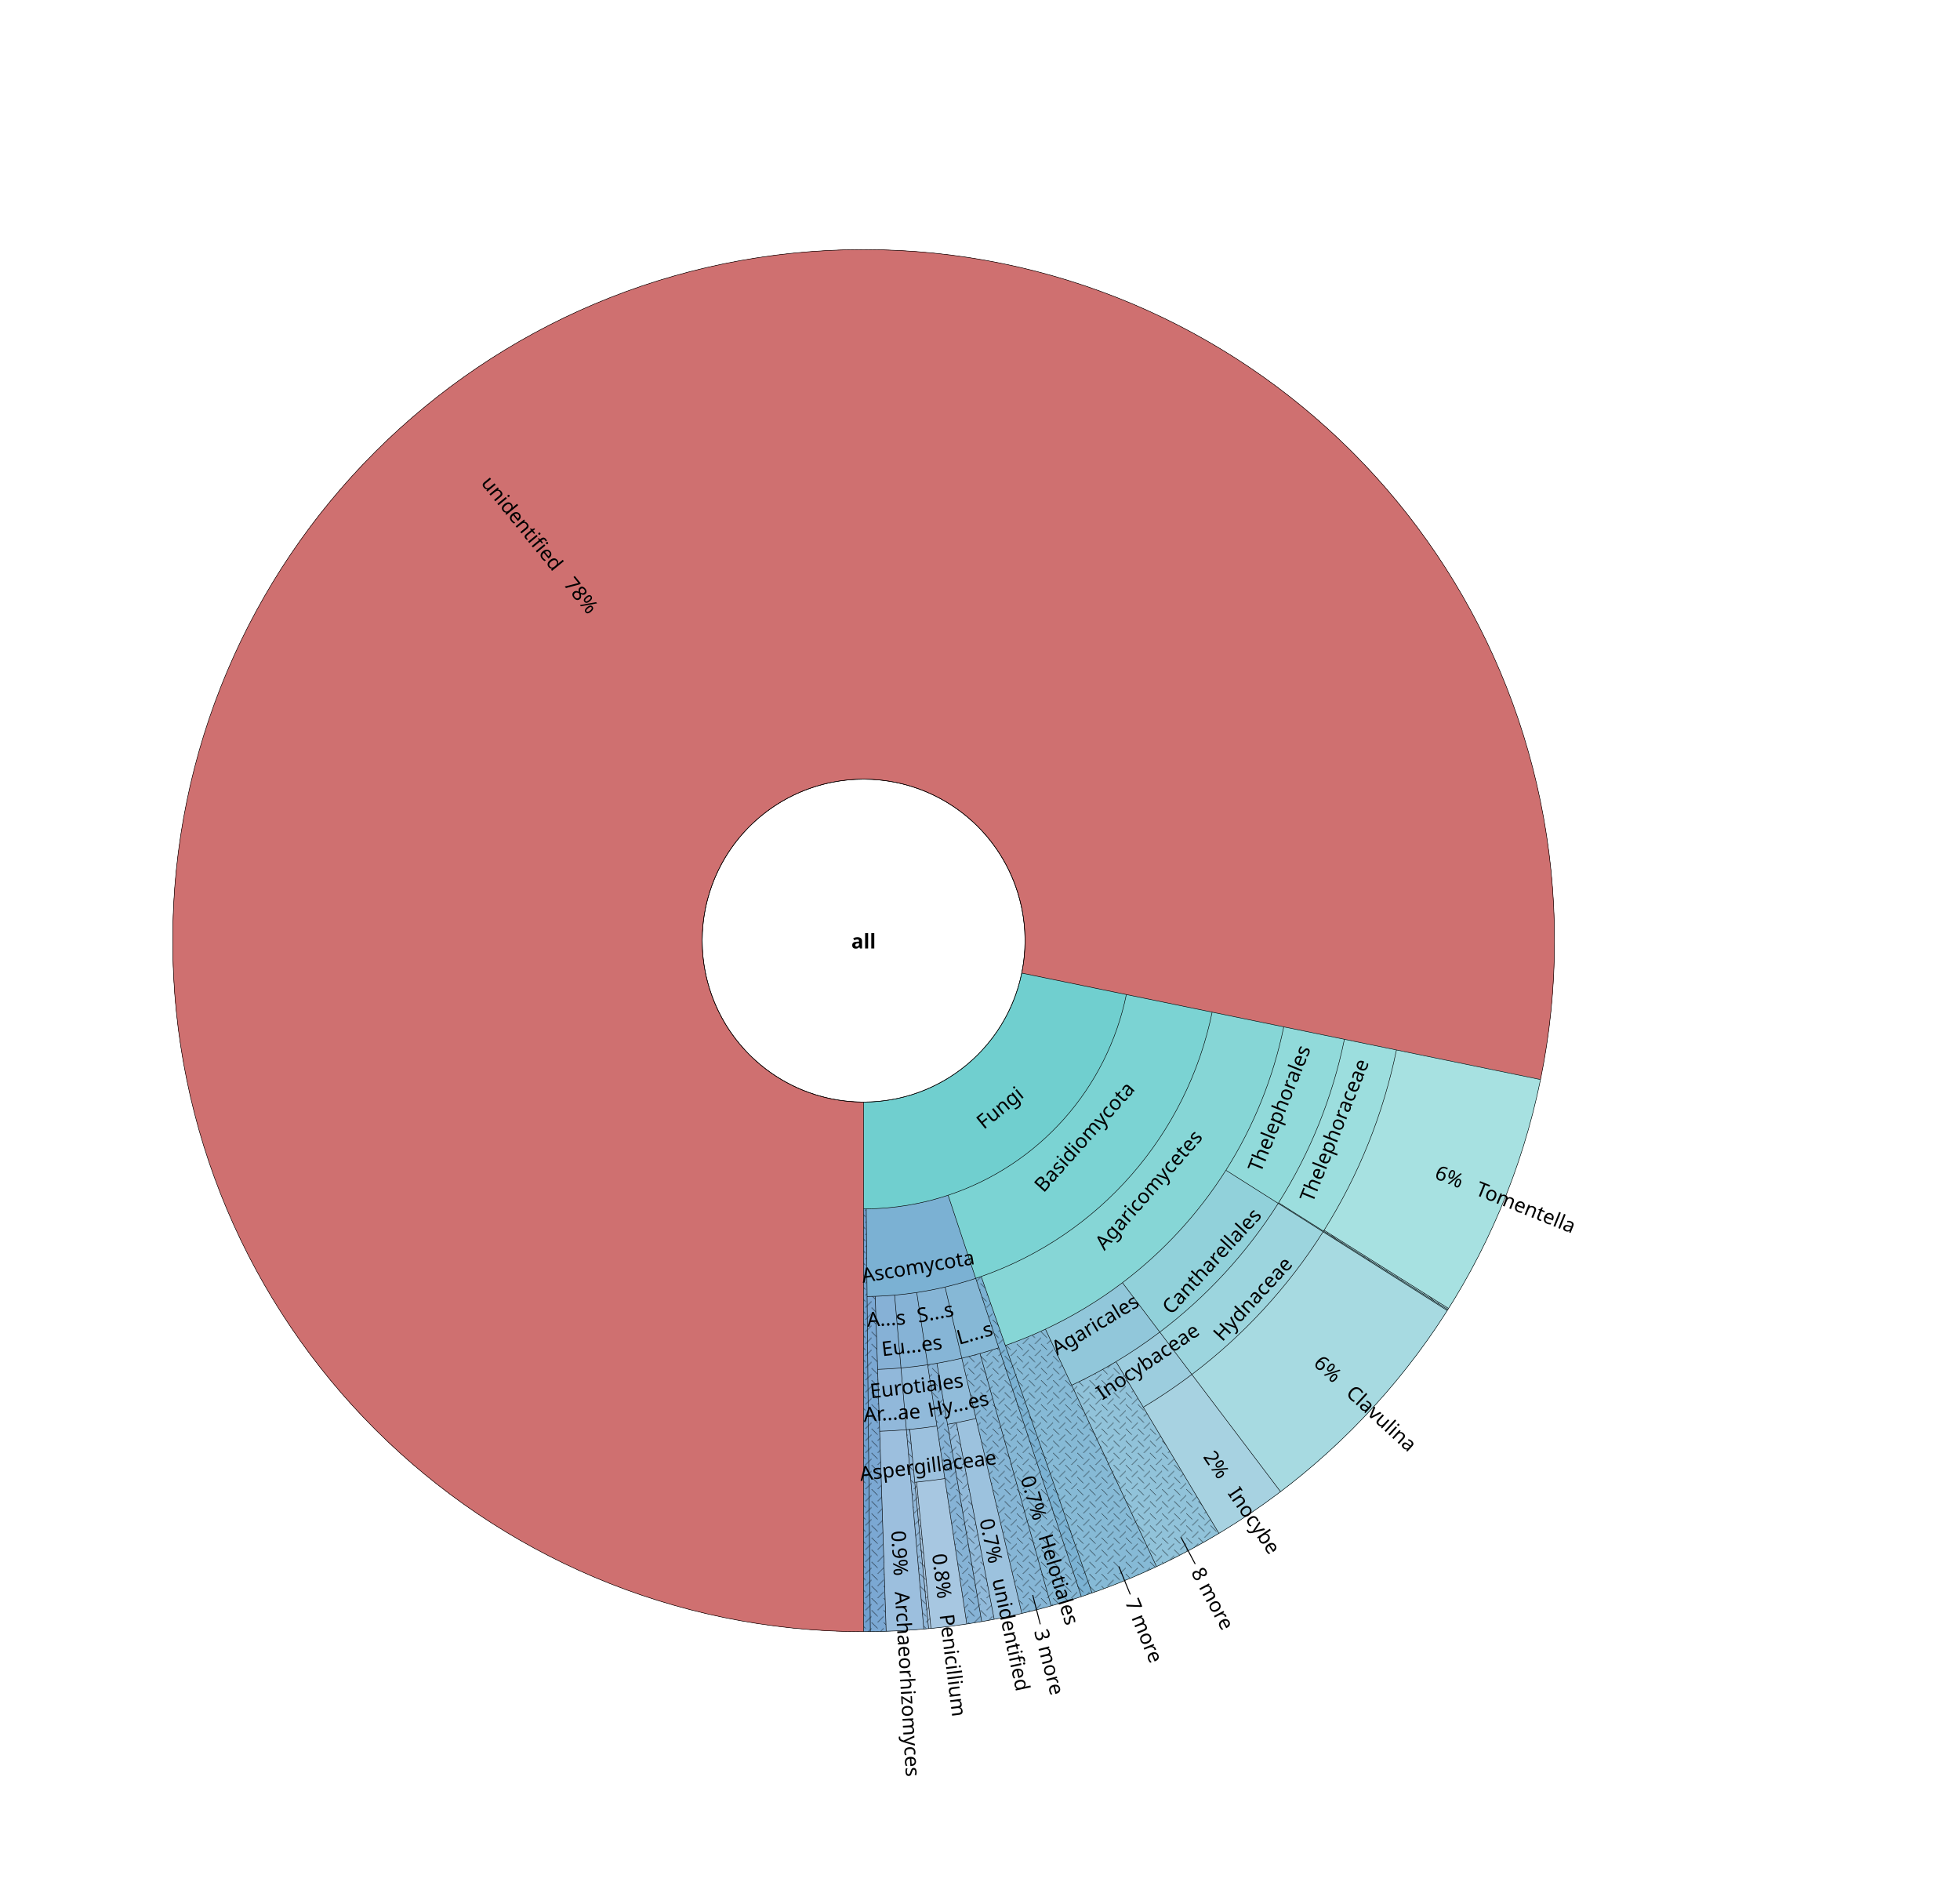
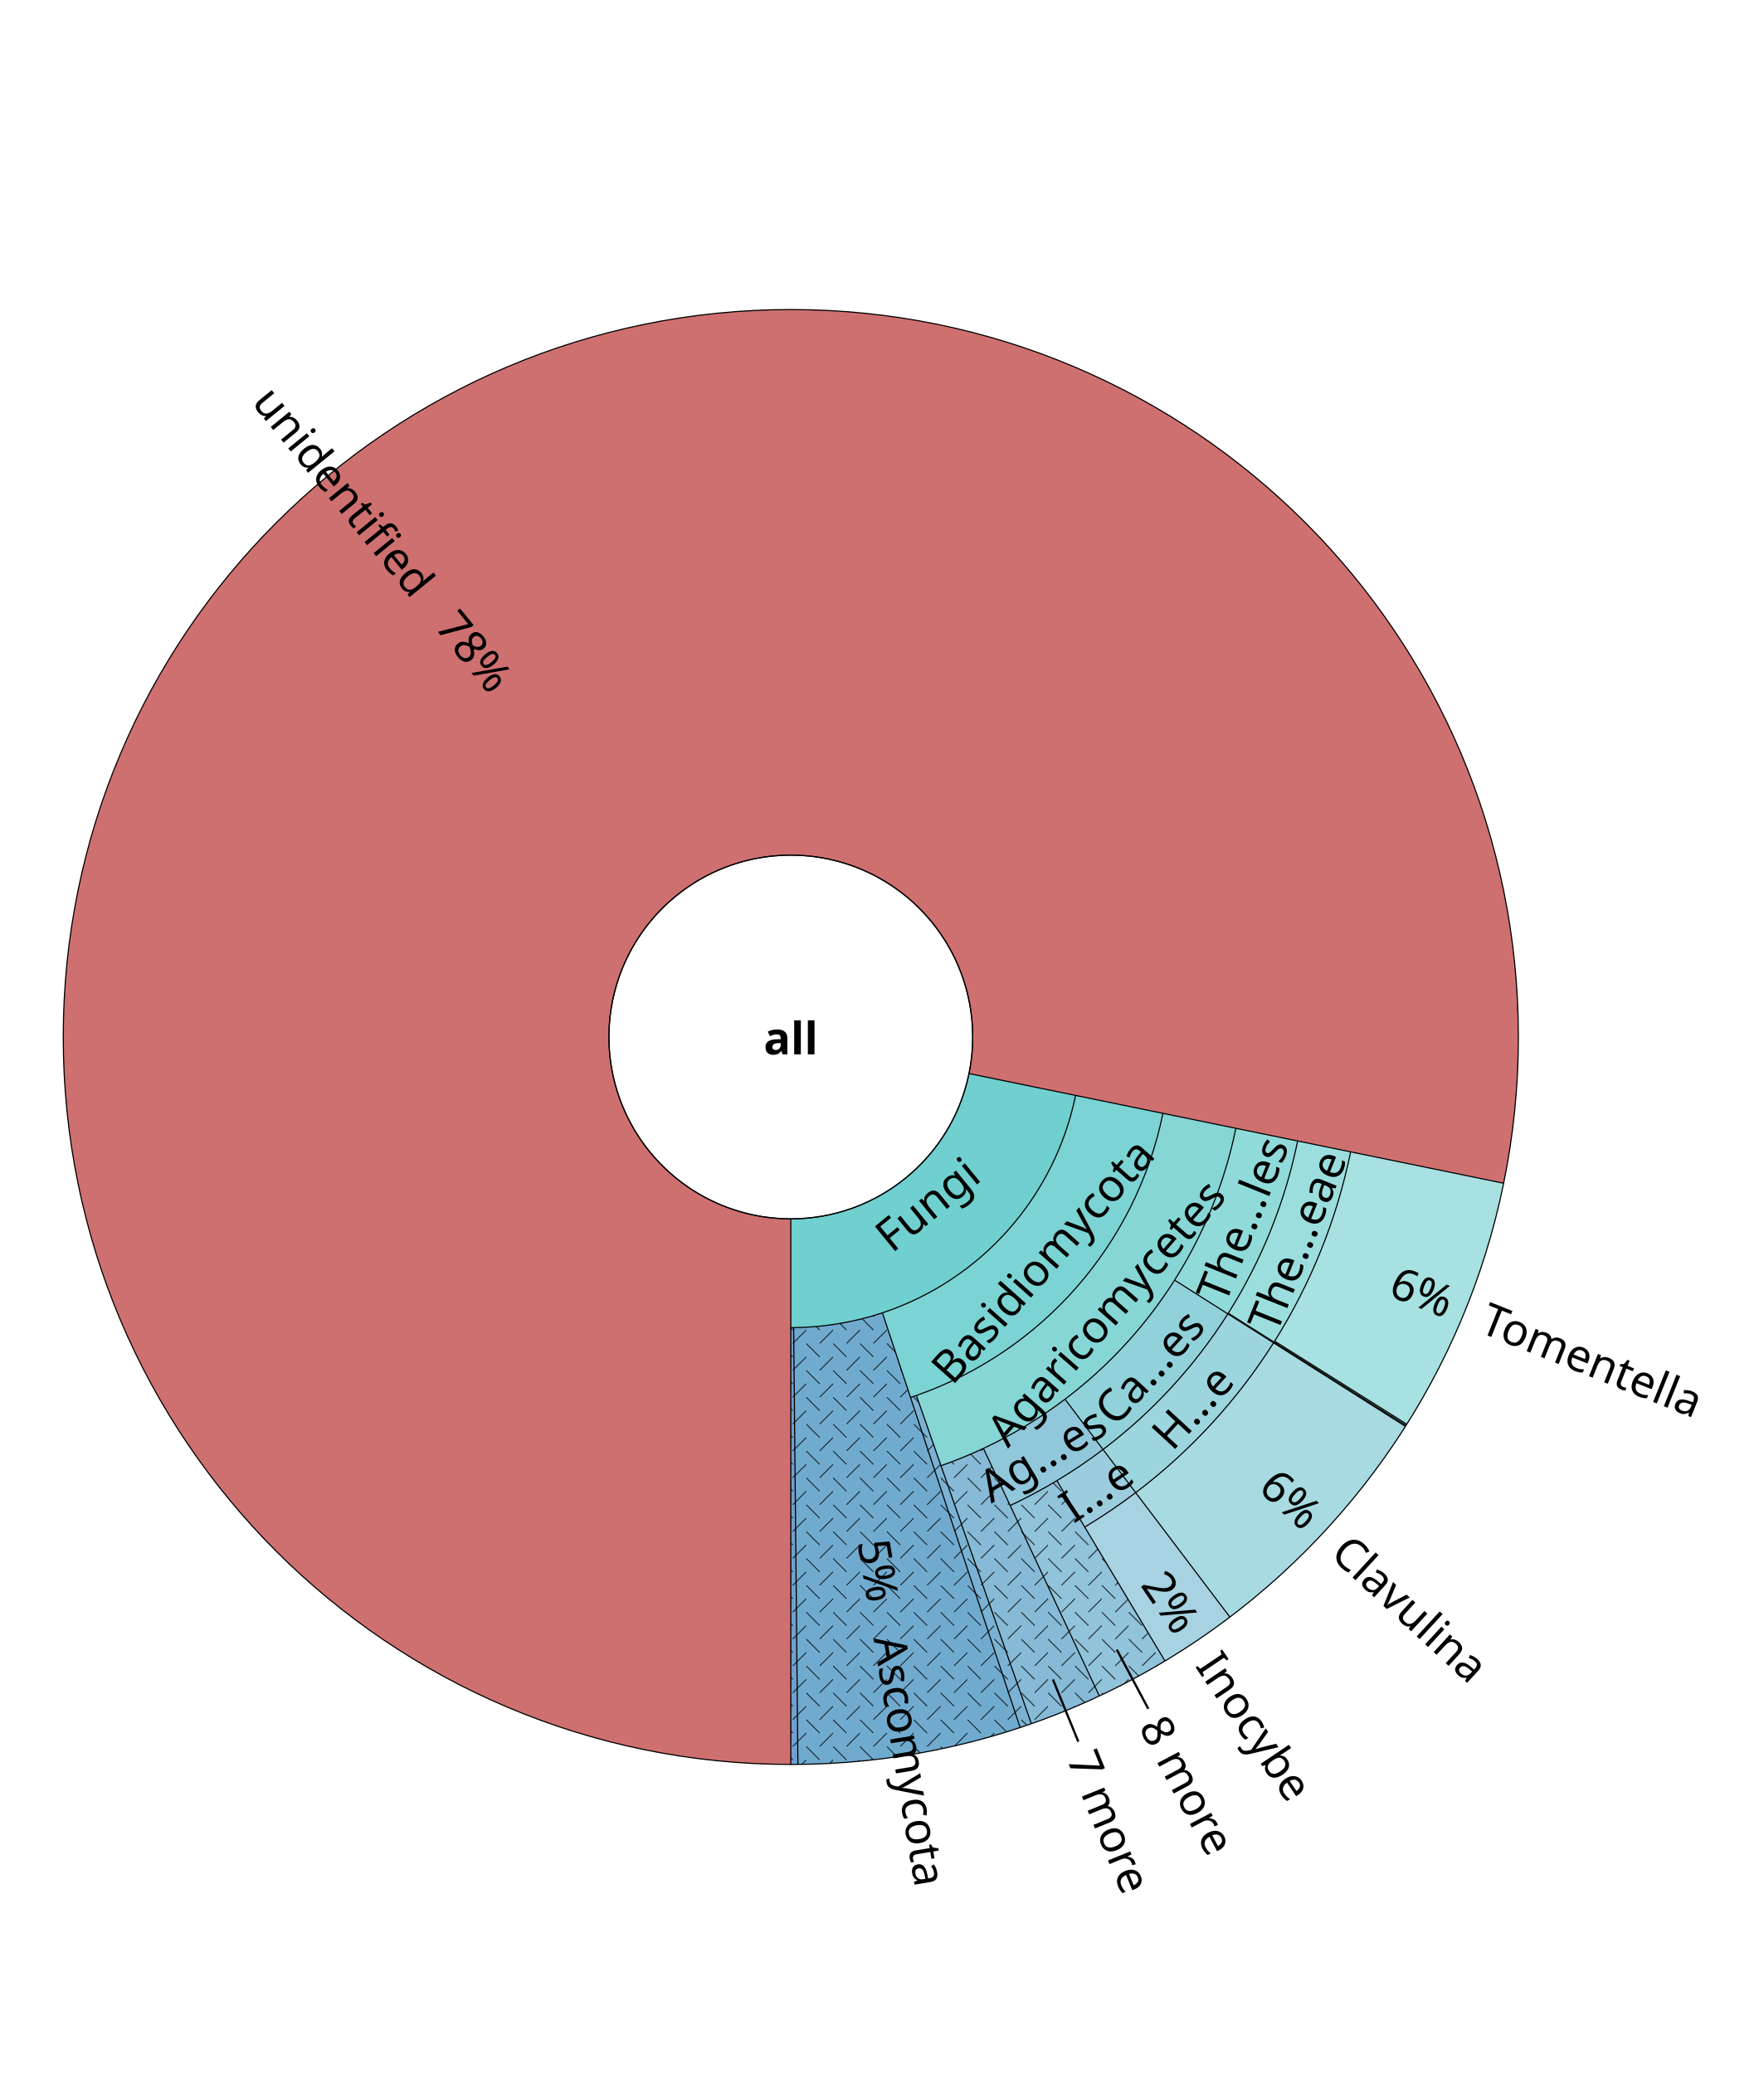
- <svg xmlns="http://www.w3.org/2000/svg" width="1263" height="1212" version="1.1">
+ <svg xmlns="http://www.w3.org/2000/svg" width="630" height="741" version="1.1">
  <defs>
-     <style type="text/css">	text {font-size: 13px; font-family: sans-serif; dominant-baseline:central}	path {stroke-width:0.325;}	path.wedge {stroke:none}	path.line {fill:none;stroke:black;}	line {stroke:black;stroke-width:0.325;}	line.tick {stroke-width:0.65;}	line.pattern {stroke-width:0.217;}	circle {fill:none;stroke:black;stroke-width:0.325;}	rect {stroke:black;stroke-width:0.325;}	.highlight {stroke:black;stroke-width:1.625;}	.searchHighlight {fill:rgb(255, 255, 100);stroke:none;}	</style>
-     <pattern id="hiddenPattern" patternUnits="userSpaceOnUse" x="0" y="0" width="7.8" height="7.8">
-       <line class="pattern" x1="0" y1="0" x2="3.9" y2="3.9" />
-       <line class="pattern" x1="3.9" y1="7.8" x2="7.8" y2="3.9" />
+     <style type="text/css">	text {font-size: 16px; font-family: sans-serif; dominant-baseline:central}	path {stroke-width:0.4;}	path.wedge {stroke:none}	path.line {fill:none;stroke:black;}	line {stroke:black;stroke-width:0.4;}	line.tick {stroke-width:0.8;}	line.pattern {stroke-width:0.267;}	circle {fill:none;stroke:black;stroke-width:0.4;}	rect {stroke:black;stroke-width:0.4;}	.highlight {stroke:black;stroke-width:2;}	.searchHighlight {fill:rgb(255, 255, 100);stroke:none;}	</style>
+     <pattern id="hiddenPattern" patternUnits="userSpaceOnUse" x="0" y="0" width="9.6" height="9.6">
+       <line class="pattern" x1="0" y1="0" x2="4.8" y2="4.8" />
+       <line class="pattern" x1="4.8" y1="9.6" x2="9.6" y2="4.8" />
    </pattern>
  </defs>
-   <path class="wedge" fill="rgb(207,112,112)" d=" M 556.5,710 L 556.5,1051.2 A 445.2,445.2 0 1,1 992.612,695.495 L 658.377,626.906 A 104,104 0 1 0 556.5,710 Z " />
-   <path class="wedge" fill="rgb(207,112,112)" d=" M 556.5,710 L 556.5,1051.2 A 445.2,445.2 0 1,1 992.612,695.495 L 658.377,626.906 A 104,104 0 1 0 556.5,710 Z " />
-   <path class="wedge" fill="rgb(207,112,112)" d=" M 556.5,710 L 556.5,1051.2 A 445.2,445.2 0 1,1 992.612,695.495 L 658.377,626.906 A 104,104 0 1 0 556.5,710 Z " />
-   <path class="wedge" fill="rgb(207,112,112)" d=" M 556.5,710 L 556.5,1051.2 A 445.2,445.2 0 1,1 992.612,695.495 L 658.377,626.906 A 104,104 0 1 0 556.5,710 Z " />
-   <path class="wedge" fill="rgb(207,112,112)" d=" M 556.5,710 L 556.5,1051.2 A 445.2,445.2 0 1,1 992.612,695.495 L 658.377,626.906 A 104,104 0 1 0 556.5,710 Z " />
-   <path class="wedge" fill="rgb(207,112,112)" d=" M 556.5,710 L 556.5,1051.2 A 445.2,445.2 0 1,1 992.612,695.495 L 658.377,626.906 A 104,104 0 1 0 556.5,710 Z " />
-   <path class="wedge" fill="rgb(112,207,207)" d=" M 658.377,626.906 L 992.612,695.495 A 445.2,445.2 0 0,1 556.5,1051.2 L 556.5,710 A 104,104 0 0 0 658.377,626.906 Z " />
-   <path class="wedge" fill="rgb(123,211,211)" d=" M 725.811,640.745 L 992.612,695.495 A 445.2,445.2 0 0,1 696.78,1028.522 L 610.961,770.035 A 172.839,172.839 0 0 0 725.811,640.745 Z " />
-   <path class="wedge" fill="rgb(134,214,214)" d=" M 781.095,652.089 L 992.612,695.495 A 445.2,445.2 0 0,1 703.65,1026.179 L 632.281,822.389 A 229.275,229.275 0 0 0 781.095,652.089 Z " />
-   <path class="wedge" fill="rgb(145,218,218)" d=" M 827.235,661.558 L 992.612,695.495 A 445.2,445.2 0 0,1 932.565,844.282 L 789.958,753.924 A 276.376,276.376 0 0 0 827.235,661.558 Z " />
-   <path class="wedge" fill="rgb(156,222,222)" d=" M 866.321,669.579 L 992.612,695.495 A 445.2,445.2 0 0,1 932.918,843.724 L 823.914,774.883 A 316.278,316.278 0 0 0 866.321,669.579 Z " />
-   <path class="wedge" fill="rgb(167,225,225)" d=" M 899.855,676.46 L 992.612,695.495 A 445.2,445.2 0 0,1 933.389,842.976 L 853.229,792.573 A 350.51,350.51 0 0 0 899.855,676.46 Z " />
-   <path class="wedge" fill="rgb(167,218,225)" d=" M 853.229,792.573 L 933.389,842.976 A 445.2,445.2 0 0,1 932.918,843.724 L 852.857,793.162 A 350.51,350.51 0 0 0 853.229,792.573 Z " />
-   <path class="wedge" fill="url(#hiddenPattern)" d=" M 853.229,792.573 L 933.389,842.976 A 445.2,445.2 0 0,1 932.918,843.724 L 852.857,793.162 A 350.51,350.51 0 0 0 853.229,792.573 Z " />
-   <path class="wedge" fill="rgb(145,209,218)" d=" M 823.914,774.883 L 932.918,843.724 A 445.2,445.2 0 0,1 932.565,844.282 L 823.663,775.28 A 316.278,316.278 0 0 0 823.914,774.883 Z " />
-   <path class="wedge" fill="url(#hiddenPattern)" d=" M 823.914,774.883 L 932.918,843.724 A 445.2,445.2 0 0,1 932.565,844.282 L 823.663,775.28 A 316.278,316.278 0 0 0 823.914,774.883 Z " />
-   <path class="wedge" fill="rgb(145,209,218)" d=" M 789.958,753.924 L 932.565,844.282 A 445.2,445.2 0 0,1 825.16,961 L 723.282,826.381 A 276.376,276.376 0 0 0 789.958,753.924 Z " />
-   <path class="wedge" fill="rgb(156,213,222)" d=" M 823.663,775.28 L 932.565,844.282 A 445.2,445.2 0 0,1 825.16,961 L 747.361,858.198 A 316.278,316.278 0 0 0 823.663,775.28 Z " />
-   <path class="wedge" fill="rgb(167,218,225)" d=" M 852.579,793.602 L 932.565,844.282 A 445.2,445.2 0 0,1 825.16,961 L 768.019,885.495 A 350.51,350.51 0 0 0 852.579,793.602 Z " />
-   <path class="wedge" fill="rgb(167,210,225)" d=" M 768.019,885.495 L 825.16,961 A 445.2,445.2 0 0,1 825.16,961 L 768.019,885.495 A 350.51,350.51 0 0 0 768.019,885.495 Z " />
-   <path class="wedge" fill="url(#hiddenPattern)" d=" M 768.019,885.495 L 825.16,961 A 445.2,445.2 0 0,1 825.16,961 L 768.019,885.495 A 350.51,350.51 0 0 0 768.019,885.495 Z " />
-   <path class="wedge" fill="rgb(156,205,222)" d=" M 747.361,858.198 L 825.16,961 A 445.2,445.2 0 0,1 825.16,961 L 747.361,858.198 A 316.278,316.278 0 0 0 747.361,858.198 Z " />
-   <path class="wedge" fill="url(#hiddenPattern)" d=" M 747.361,858.198 L 825.16,961 A 445.2,445.2 0 0,1 825.16,961 L 747.361,858.198 A 316.278,316.278 0 0 0 747.361,858.198 Z " />
-   <path class="wedge" fill="rgb(145,199,218)" d=" M 723.282,826.381 L 825.16,961 A 445.2,445.2 0 0,1 745.238,1009.213 L 673.667,856.312 A 276.376,276.376 0 0 0 723.282,826.381 Z " />
-   <path class="wedge" fill="rgb(156,205,222)" d=" M 747.361,858.198 L 825.16,961 A 445.2,445.2 0 0,1 785.436,987.826 L 719.14,877.256 A 316.278,316.278 0 0 0 747.361,858.198 Z " />
-   <path class="wedge" fill="rgb(167,210,225)" d=" M 768.019,885.495 L 825.16,961 A 445.2,445.2 0 0,1 785.436,987.826 L 736.744,906.615 A 350.51,350.51 0 0 0 768.019,885.495 Z " />
-   <path class="wedge" fill="rgb(167,208,225)" d=" M 736.744,906.615 L 785.436,987.826 A 445.2,445.2 0 0,1 785.436,987.826 L 736.744,906.615 A 350.51,350.51 0 0 0 736.744,906.615 Z " />
-   <path class="wedge" fill="url(#hiddenPattern)" d=" M 736.744,906.615 L 785.436,987.826 A 445.2,445.2 0 0,1 785.436,987.826 L 736.744,906.615 A 350.51,350.51 0 0 0 736.744,906.615 Z " />
-   <path class="wedge" fill="rgb(145,195,218)" d=" M 719.14,877.256 L 785.436,987.826 A 445.2,445.2 0 0,1 745.238,1009.213 L 690.583,892.45 A 316.278,316.278 0 0 0 719.14,877.256 Z " />
-   <path class="wedge" fill="url(#hiddenPattern)" d=" M 719.14,877.256 L 785.436,987.826 A 445.2,445.2 0 0,1 745.238,1009.213 L 690.583,892.45 A 316.278,316.278 0 0 0 719.14,877.256 Z " />
-   <path class="wedge" fill="rgb(134,186,214)" d=" M 673.667,856.312 L 745.238,1009.213 A 445.2,445.2 0 0,1 703.65,1026.179 L 647.849,866.843 A 276.376,276.376 0 0 0 673.667,856.312 Z " />
-   <path class="wedge" fill="url(#hiddenPattern)" d=" M 673.667,856.312 L 745.238,1009.213 A 445.2,445.2 0 0,1 703.65,1026.179 L 647.849,866.843 A 276.376,276.376 0 0 0 673.667,856.312 Z " />
-   <path class="wedge" fill="rgb(123,178,211)" d=" M 632.281,822.389 L 703.65,1026.179 A 445.2,445.2 0 0,1 696.78,1028.522 L 628.743,823.596 A 229.275,229.275 0 0 0 632.281,822.389 Z " />
-   <path class="wedge" fill="url(#hiddenPattern)" d=" M 632.281,822.389 L 703.65,1026.179 A 445.2,445.2 0 0,1 696.78,1028.522 L 628.743,823.596 A 229.275,229.275 0 0 0 632.281,822.389 Z " />
-   <path class="wedge" fill="rgb(123,177,211)" d=" M 610.961,770.035 L 696.78,1028.522 A 445.2,445.2 0 0,1 560.85,1051.179 L 558.189,778.831 A 172.839,172.839 0 0 0 610.961,770.035 Z " />
-   <path class="wedge" fill="rgb(134,184,214)" d=" M 628.743,823.596 L 696.78,1028.522 A 445.2,445.2 0 0,1 658.433,1039.374 L 608.995,829.185 A 229.275,229.275 0 0 0 628.743,823.596 Z " />
-   <path class="wedge" fill="rgb(134,184,214)" d=" M 643.585,868.298 L 696.78,1028.522 A 445.2,445.2 0 0,1 677.317,1034.493 L 631.502,872.005 A 276.376,276.376 0 0 0 643.585,868.298 Z " />
-   <path class="wedge" fill="url(#hiddenPattern)" d=" M 643.585,868.298 L 696.78,1028.522 A 445.2,445.2 0 0,1 677.317,1034.493 L 631.502,872.005 A 276.376,276.376 0 0 0 643.585,868.298 Z " />
-   <path class="wedge" fill="rgb(134,182,214)" d=" M 631.502,872.005 L 677.317,1034.493 A 445.2,445.2 0 0,1 658.433,1039.374 L 619.779,875.035 A 276.376,276.376 0 0 0 631.502,872.005 Z " />
-   <path class="wedge" fill="url(#hiddenPattern)" d=" M 631.502,872.005 L 677.317,1034.493 A 445.2,445.2 0 0,1 658.433,1039.374 L 619.779,875.035 A 276.376,276.376 0 0 0 631.502,872.005 Z " />
-   <path class="wedge" fill="rgb(134,181,214)" d=" M 608.995,829.185 L 658.433,1039.374 A 445.2,445.2 0 0,1 622.976,1046.209 L 590.734,832.705 A 229.275,229.275 0 0 0 608.995,829.185 Z " />
-   <path class="wedge" fill="rgb(145,188,218)" d=" M 619.779,875.035 L 658.433,1039.374 A 445.2,445.2 0 0,1 632.6,1044.648 L 603.742,878.309 A 276.376,276.376 0 0 0 619.779,875.035 Z " />
-   <path class="wedge" fill="rgb(156,194,222)" d=" M 628.915,913.876 L 658.433,1039.374 A 445.2,445.2 0 0,1 640.641,1043.177 L 616.275,916.578 A 316.278,316.278 0 0 0 628.915,913.876 Z " />
-   <path class="wedge" fill="rgb(156,194,222)" d=" M 628.915,913.876 L 658.433,1039.374 A 445.2,445.2 0 0,1 640.641,1043.177 L 616.275,916.578 A 316.278,316.278 0 0 0 628.915,913.876 Z " />
-   <path class="wedge" fill="rgb(145,186,218)" d=" M 616.275,916.578 L 640.641,1043.177 A 445.2,445.2 0 0,1 632.6,1044.648 L 610.563,917.623 A 316.278,316.278 0 0 0 616.275,916.578 Z " />
-   <path class="wedge" fill="url(#hiddenPattern)" d=" M 616.275,916.578 L 640.641,1043.177 A 445.2,445.2 0 0,1 632.6,1044.648 L 610.563,917.623 A 316.278,316.278 0 0 0 616.275,916.578 Z " />
-   <path class="wedge" fill="rgb(134,179,214)" d=" M 603.742,878.309 L 632.6,1044.648 A 445.2,445.2 0 0,1 622.976,1046.209 L 597.767,879.278 A 276.376,276.376 0 0 0 603.742,878.309 Z " />
-   <path class="wedge" fill="url(#hiddenPattern)" d=" M 603.742,878.309 L 632.6,1044.648 A 445.2,445.2 0 0,1 622.976,1046.209 L 597.767,879.278 A 276.376,276.376 0 0 0 603.742,878.309 Z " />
-   <path class="wedge" fill="rgb(134,179,214)" d=" M 590.734,832.705 L 622.976,1046.209 A 445.2,445.2 0 0,1 595.282,1049.508 L 576.472,834.404 A 229.275,229.275 0 0 0 590.734,832.705 Z " />
-   <path class="wedge" fill="rgb(145,186,218)" d=" M 597.767,879.278 L 622.976,1046.209 A 445.2,445.2 0 0,1 595.282,1049.508 L 580.575,881.326 A 276.376,276.376 0 0 0 597.767,879.278 Z " />
-   <path class="wedge" fill="rgb(156,193,222)" d=" M 603.725,918.732 L 622.976,1046.209 A 445.2,445.2 0 0,1 598.375,1049.226 L 586.249,920.876 A 316.278,316.278 0 0 0 603.725,918.732 Z " />
-   <path class="wedge" fill="rgb(167,199,225)" d=" M 608.837,952.581 L 622.976,1046.209 A 445.2,445.2 0 0,1 599.898,1049.08 L 590.668,954.841 A 350.51,350.51 0 0 0 608.837,952.581 Z " />
-   <path class="wedge" fill="rgb(167,198,225)" d=" M 590.668,954.841 L 599.898,1049.08 A 445.2,445.2 0 0,1 598.375,1049.226 L 589.469,954.956 A 350.51,350.51 0 0 0 590.668,954.841 Z " />
-   <path class="wedge" fill="url(#hiddenPattern)" d=" M 590.668,954.841 L 599.898,1049.08 A 445.2,445.2 0 0,1 598.375,1049.226 L 589.469,954.956 A 350.51,350.51 0 0 0 590.668,954.841 Z " />
-   <path class="wedge" fill="rgb(145,184,218)" d=" M 586.249,920.876 L 598.375,1049.226 A 445.2,445.2 0 0,1 595.282,1049.508 L 584.051,921.076 A 316.278,316.278 0 0 0 586.249,920.876 Z " />
-   <path class="wedge" fill="url(#hiddenPattern)" d=" M 586.249,920.876 L 598.375,1049.226 A 445.2,445.2 0 0,1 595.282,1049.508 L 584.051,921.076 A 316.278,316.278 0 0 0 586.249,920.876 Z " />
-   <path class="wedge" fill="rgb(145,184,218)" d=" M 580.575,881.326 L 595.282,1049.508 A 445.2,445.2 0 0,1 595.282,1049.508 L 580.575,881.326 A 276.376,276.376 0 0 0 580.575,881.326 Z " />
-   <path class="wedge" fill="url(#hiddenPattern)" d=" M 580.575,881.326 L 595.282,1049.508 A 445.2,445.2 0 0,1 595.282,1049.508 L 580.575,881.326 A 276.376,276.376 0 0 0 580.575,881.326 Z " />
-   <path class="wedge" fill="rgb(134,177,214)" d=" M 576.472,834.404 L 595.282,1049.508 A 445.2,445.2 0 0,1 571.04,1050.962 L 563.988,835.153 A 229.275,229.275 0 0 0 576.472,834.404 Z " />
-   <path class="wedge" fill="rgb(145,184,218)" d=" M 580.575,881.326 L 595.282,1049.508 A 445.2,445.2 0 0,1 571.04,1050.962 L 565.526,882.229 A 276.376,276.376 0 0 0 580.575,881.326 Z " />
-   <path class="wedge" fill="rgb(145,184,218)" d=" M 580.575,881.326 L 595.282,1049.508 A 445.2,445.2 0 0,1 571.04,1050.962 L 565.526,882.229 A 276.376,276.376 0 0 0 580.575,881.326 Z " />
-   <path class="wedge" fill="rgb(156,191,222)" d=" M 584.051,921.076 L 595.282,1049.508 A 445.2,445.2 0 0,1 571.04,1050.962 L 566.83,922.109 A 316.278,316.278 0 0 0 584.051,921.076 Z " />
-   <path class="wedge" fill="rgb(156,190,222)" d=" M 566.83,922.109 L 571.04,1050.962 A 445.2,445.2 0 0,1 571.04,1050.962 L 566.83,922.109 A 316.278,316.278 0 0 0 566.83,922.109 Z " />
-   <path class="wedge" fill="url(#hiddenPattern)" d=" M 566.83,922.109 L 571.04,1050.962 A 445.2,445.2 0 0,1 571.04,1050.962 L 566.83,922.109 A 316.278,316.278 0 0 0 566.83,922.109 Z " />
-   <path class="wedge" fill="rgb(145,183,218)" d=" M 565.526,882.229 L 571.04,1050.962 A 445.2,445.2 0 0,1 571.04,1050.962 L 565.526,882.229 A 276.376,276.376 0 0 0 565.526,882.229 Z " />
-   <path class="wedge" fill="url(#hiddenPattern)" d=" M 565.526,882.229 L 571.04,1050.962 A 445.2,445.2 0 0,1 571.04,1050.962 L 565.526,882.229 A 276.376,276.376 0 0 0 565.526,882.229 Z " />
-   <path class="wedge" fill="rgb(123,168,211)" d=" M 563.988,835.153 L 571.04,1050.962 A 445.2,445.2 0 0,1 560.85,1051.179 L 558.74,835.264 A 229.275,229.275 0 0 0 563.988,835.153 Z " />
-   <path class="wedge" fill="url(#hiddenPattern)" d=" M 563.988,835.153 L 571.04,1050.962 A 445.2,445.2 0 0,1 560.85,1051.179 L 558.74,835.264 A 229.275,229.275 0 0 0 563.988,835.153 Z " />
-   <path class="wedge" fill="rgb(112,160,207)" d=" M 558.189,778.831 L 560.85,1051.179 A 445.2,445.2 0 0,1 556.5,1051.2 L 556.5,778.839 A 172.839,172.839 0 0 0 558.189,778.831 Z " />
-   <path class="wedge" fill="url(#hiddenPattern)" d=" M 558.189,778.831 L 560.85,1051.179 A 445.2,445.2 0 0,1 556.5,1051.2 L 556.5,778.839 A 172.839,172.839 0 0 0 558.189,778.831 Z " />
-   <circle cx="556.5" cy="606" r="104" />
-   <circle cx="556.5" cy="606" r="445.2" />
-   <text x="556.5" y="606" text-anchor="middle" style="font-color:black;font-weight:bold" transform="rotate(360,556.5,606)">all</text>
-   <line x1="992.612" y1="695.495" x2="658.377" y2="626.906" />
-   <path class="line" d=" M 658.377,626.906 A 104,104 0 1 0 556.5,710" />
-   <text x="281.9" y="606" text-anchor="end" style="font-color:black;font-weight:normal" transform="rotate(50.79838,556.5,606)">unidentified   78%</text>
-   <path class="line" d=" M 556.5,710 A 104,104 0 0 0 658.377,626.906" />
-   <line x1="556.5" y1="1051.2" x2="556.5" y2="710" />
-   <text x="556.5" y="744.419" text-anchor="middle" style="font-color:black;font-weight:normal" transform="rotate(320.7984,556.5,606)">Fungi</text>
-   <path class="line" d=" M 610.961,770.035 A 172.839,172.839 0 0 0 725.811,640.745" />
-   <line x1="696.78" y1="1028.522" x2="610.961" y2="770.035" />
-   <text x="556.5" y="795.77" text-anchor="middle" style="font-color:black;font-weight:normal" transform="rotate(311.6151,556.5,606)">Basidiomycota</text>
-   <path class="line" d=" M 632.281,822.389 A 229.275,229.275 0 0 0 781.095,652.089" />
-   <line x1="703.65" y1="1026.179" x2="632.281" y2="822.389" />
-   <text x="556.5" y="849.406" text-anchor="middle" style="font-color:black;font-weight:normal" transform="rotate(311.1481,556.5,606)">Agaricomycetes</text>
-   <path class="line" d=" M 789.958,753.924 A 276.376,276.376 0 0 0 827.235,661.558" />
-   <line x1="932.565" y1="844.282" x2="789.958" y2="753.924" />
-   <text x="556.5" y="894.347" text-anchor="middle" style="font-color:black;font-weight:normal" transform="rotate(291.978,556.5,606)">Thelephorales</text>
-   <path class="line" d=" M 823.914,774.883 A 316.278,316.278 0 0 0 866.321,669.579" />
-   <line x1="932.918" y1="843.724" x2="823.914" y2="774.883" />
-   <text x="556.5" y="932.548" text-anchor="middle" style="font-color:black;font-weight:normal" transform="rotate(291.9355,556.5,606)">Thelephoraceae</text>
-   <path class="line" d=" M 853.229,792.573 A 350.51,350.51 0 0 0 899.855,676.46" />
-   <line x1="933.389" y1="842.976" x2="853.229" y2="792.573" />
-   <text x="954.355" y="606" text-anchor="start" style="font-color:black;font-weight:normal" transform="rotate(381.8785,556.5,606)">6%   Tomentella</text>
-   <path class="line" d=" M 852.857,793.162 A 350.51,350.51 0 0 0 853.229,792.573" />
-   <path class="line" d=" M 823.663,775.28 A 316.278,316.278 0 0 0 823.914,774.883" />
-   <path class="line" d=" M 723.282,826.381 A 276.376,276.376 0 0 0 789.958,753.924" />
-   <line x1="825.16" y1="961" x2="723.282" y2="826.381" />
-   <text x="556.5" y="910.307" text-anchor="middle" style="font-color:black;font-weight:normal" transform="rotate(312.6206,556.5,606)">Cantharellales</text>
-   <path class="line" d=" M 747.361,858.198 A 316.278,316.278 0 0 0 823.663,775.28" />
-   <text x="556.5" y="946.24" text-anchor="middle" style="font-color:black;font-weight:normal" transform="rotate(312.6206,556.5,606)">Hydnaceae</text>
-   <path class="line" d=" M 768.019,885.495 A 350.51,350.51 0 0 0 852.579,793.602" />
-   <text x="954.355" y="606" text-anchor="start" style="font-color:black;font-weight:normal" transform="rotate(402.6206,556.5,606)">6%   Clavulina</text>
-   <path class="line" d=" M 768.019,885.495 A 350.51,350.51 0 0 0 768.019,885.495" />
-   <path class="line" d=" M 747.361,858.198 A 316.278,316.278 0 0 0 747.361,858.198" />
-   <path class="line" d=" M 673.667,856.312 A 276.376,276.376 0 0 0 723.282,826.381" />
-   <line x1="745.238" y1="1009.213" x2="673.667" y2="856.312" />
-   <text x="556.5" y="894.347" text-anchor="middle" style="font-color:black;font-weight:normal" transform="rotate(328.8992,556.5,606)">Agaricales</text>
-   <path class="line" d=" M 719.14,877.256 A 316.278,316.278 0 0 0 747.361,858.198" />
-   <line x1="785.436" y1="987.826" x2="719.14" y2="877.256" />
-   <text x="556.5" y="932.548" text-anchor="middle" style="font-color:black;font-weight:normal" transform="rotate(325.9679,556.5,606)">Inocybaceae</text>
-   <path class="line" d=" M 736.744,906.615 A 350.51,350.51 0 0 0 768.019,885.495" />
-   <text x="954.355" y="606" text-anchor="start" style="font-color:black;font-weight:normal" transform="rotate(415.9679,556.5,606)">2%   Inocybe</text>
-   <path class="line" d=" M 736.744,906.615 A 350.51,350.51 0 0 0 736.744,906.615" />
-   <line x1="991.95" y1="606" x2="1011.45" y2="606" class="tick" transform="rotate(421.9852,556.5,606)" />
-   <text x="1014.7" y="606" text-anchor="start" style="font-color:black;font-weight:normal" transform="rotate(421.9852,556.5,606)">8 more</text>
-   <path class="line" d=" M 690.583,892.45 A 316.278,316.278 0 0 0 719.14,877.256" />
-   <line x1="991.95" y1="606" x2="1011.45" y2="606" class="tick" transform="rotate(427.8079,556.5,606)" />
-   <text x="1014.7" y="606" text-anchor="start" style="font-color:black;font-weight:normal" transform="rotate(427.8079,556.5,606)">7 more</text>
-   <path class="line" d=" M 647.849,866.843 A 276.376,276.376 0 0 0 673.667,856.312" />
-   <path class="line" d=" M 628.743,823.596 A 229.275,229.275 0 0 0 632.281,822.389" />
-   <path class="line" d=" M 558.189,778.831 A 172.839,172.839 0 0 0 610.961,770.035" />
-   <line x1="560.85" y1="1051.179" x2="558.189" y2="778.831" />
-   <text x="556.5" y="818.344" text-anchor="middle" style="font-color:black;font-weight:normal" transform="rotate(350.5368,556.5,606)">Ascomycota</text>
-   <path class="line" d=" M 608.995,829.185 A 229.275,229.275 0 0 0 628.743,823.596" />
-   <line x1="658.433" y1="1039.374" x2="608.995" y2="829.185" />
-   <text x="556.5" y="868.246" text-anchor="middle" style="font-color:black;font-weight:normal" transform="rotate(344.1988,556.5,606)">L...s</text>
-   <path class="line" d=" M 631.502,872.005 A 276.376,276.376 0 0 0 643.585,868.298" />
-   <line x1="677.317" y1="1034.493" x2="631.502" y2="872.005" />
-   <text x="917.288" y="606" text-anchor="start" style="font-color:black;font-weight:normal" transform="rotate(432.9436,556.5,606)">0.7%   Helotiales</text>
-   <line x1="991.95" y1="606" x2="1011.45" y2="606" class="tick" transform="rotate(435.5089,556.5,606)" />
-   <text x="1014.7" y="606" text-anchor="start" style="font-color:black;font-weight:normal" transform="rotate(435.5089,556.5,606)">3 more</text>
-   <path class="line" d=" M 619.779,875.035 A 276.376,276.376 0 0 0 631.502,872.005" />
-   <path class="line" d=" M 590.734,832.705 A 229.275,229.275 0 0 0 608.995,829.185" />
-   <line x1="622.976" y1="1046.209" x2="590.734" y2="832.705" />
-   <text x="556.5" y="849.406" text-anchor="middle" style="font-color:black;font-weight:normal" transform="rotate(349.0884,556.5,606)">S...s</text>
-   <path class="line" d=" M 603.742,878.309 A 276.376,276.376 0 0 0 619.779,875.035" />
-   <line x1="632.6" y1="1044.648" x2="603.742" y2="878.309" />
-   <text x="556.5" y="910.307" text-anchor="middle" style="font-color:black;font-weight:normal" transform="rotate(348.461,556.5,606)">Hy...es</text>
-   <line x1="640.641" y1="1043.177" x2="616.275" y2="916.578" />
-   <path class="line" d=" M 616.275,916.578 A 316.278,316.278 0 0 0 628.915,913.876" />
-   <text x="937.239" y="606" text-anchor="start" style="font-color:black;font-weight:normal" transform="rotate(437.935,556.5,606)">0.7%   unidentified</text>
-   <path class="line" d=" M 610.563,917.623 A 316.278,316.278 0 0 0 616.275,916.578" />
-   <path class="line" d=" M 597.767,879.278 A 276.376,276.376 0 0 0 603.742,878.309" />
-   <path class="line" d=" M 576.472,834.404 A 229.275,229.275 0 0 0 590.734,832.705" />
-   <line x1="595.282" y1="1049.508" x2="576.472" y2="834.404" />
-   <text x="556.5" y="868.246" text-anchor="middle" style="font-color:black;font-weight:normal" transform="rotate(353.2076,556.5,606)">Eu...es</text>
-   <path class="line" d=" M 580.575,881.326 A 276.376,276.376 0 0 0 597.767,879.278" />
-   <text x="556.5" y="894.347" text-anchor="middle" style="font-color:black;font-weight:normal" transform="rotate(353.2076,556.5,606)">Eurotiales</text>
-   <path class="line" d=" M 586.249,920.876 A 316.278,316.278 0 0 0 603.725,918.732" />
-   <line x1="598.375" y1="1049.226" x2="586.249" y2="920.876" />
-   <text x="556.5" y="946.24" text-anchor="middle" style="font-color:black;font-weight:normal" transform="rotate(353.0078,556.5,606)">Aspergillaceae</text>
-   <path class="line" d=" M 590.668,954.841 A 350.51,350.51 0 0 0 608.837,952.581" />
-   <line x1="599.898" y1="1049.08" x2="590.668" y2="954.841" />
-   <text x="954.355" y="606" text-anchor="start" style="font-color:black;font-weight:normal" transform="rotate(442.9093,556.5,606)">0.8%   Penicillium</text>
-   <path class="line" d=" M 589.469,954.956 A 350.51,350.51 0 0 0 590.668,954.841" />
-   <path class="line" d=" M 584.051,921.076 A 316.278,316.278 0 0 0 586.249,920.876" />
-   <path class="line" d=" M 580.575,881.326 A 276.376,276.376 0 0 0 580.575,881.326" />
-   <path class="line" d=" M 563.988,835.153 A 229.275,229.275 0 0 0 576.472,834.404" />
-   <line x1="571.04" y1="1050.962" x2="563.988" y2="835.153" />
-   <text x="556.5" y="849.406" text-anchor="middle" style="font-color:black;font-weight:normal" transform="rotate(356.5655,556.5,606)">A...s</text>
-   <path class="line" d=" M 565.526,882.229 A 276.376,276.376 0 0 0 580.575,881.326" />
-   <text x="556.5" y="910.307" text-anchor="middle" style="font-color:black;font-weight:normal" transform="rotate(356.5655,556.5,606)">Ar...ae</text>
-   <path class="line" d=" M 566.83,922.109 A 316.278,316.278 0 0 0 584.051,921.076" />
-   <text x="937.239" y="606" text-anchor="start" style="font-color:black;font-weight:normal" transform="rotate(446.5655,556.5,606)">0.9%   Archaeorhizomyces</text>
-   <path class="line" d=" M 566.83,922.109 A 316.278,316.278 0 0 0 566.83,922.109" />
-   <path class="line" d=" M 565.526,882.229 A 276.376,276.376 0 0 0 565.526,882.229" />
-   <path class="line" d=" M 558.74,835.264 A 229.275,229.275 0 0 0 563.988,835.153" />
-   <path class="line" d=" M 556.5,778.839 A 172.839,172.839 0 0 0 558.189,778.831" />
+   <path class="wedge" fill="rgb(207,112,112)" d=" M 282.5,435.475 L 282.5,630.4 A 259.9,259.9 0 1,1 537.095,422.746 L 346.149,383.561 A 64.975,64.975 0 1 0 282.5,435.475 Z " />
+   <path class="wedge" fill="rgb(207,112,112)" d=" M 282.5,435.475 L 282.5,630.4 A 259.9,259.9 0 1,1 537.095,422.746 L 346.149,383.561 A 64.975,64.975 0 1 0 282.5,435.475 Z " />
+   <path class="wedge" fill="rgb(207,112,112)" d=" M 282.5,435.475 L 282.5,630.4 A 259.9,259.9 0 1,1 537.095,422.746 L 346.149,383.561 A 64.975,64.975 0 1 0 282.5,435.475 Z " />
+   <path class="wedge" fill="rgb(207,112,112)" d=" M 282.5,435.475 L 282.5,630.4 A 259.9,259.9 0 1,1 537.095,422.746 L 346.149,383.561 A 64.975,64.975 0 1 0 282.5,435.475 Z " />
+   <path class="wedge" fill="rgb(207,112,112)" d=" M 282.5,435.475 L 282.5,630.4 A 259.9,259.9 0 1,1 537.095,422.746 L 346.149,383.561 A 64.975,64.975 0 1 0 282.5,435.475 Z " />
+   <path class="wedge" fill="rgb(207,112,112)" d=" M 282.5,435.475 L 282.5,630.4 A 259.9,259.9 0 1,1 537.095,422.746 L 346.149,383.561 A 64.975,64.975 0 1 0 282.5,435.475 Z " />
+   <path class="wedge" fill="rgb(112,207,207)" d=" M 346.149,383.561 L 537.095,422.746 A 259.9,259.9 0 0,1 282.5,630.4 L 282.5,435.475 A 64.975,64.975 0 0 0 346.149,383.561 Z " />
+   <path class="wedge" fill="rgb(123,211,211)" d=" M 384.221,391.374 L 537.095,422.746 A 259.9,259.9 0 0,1 364.393,617.161 L 315.22,469.051 A 103.841,103.841 0 0 0 384.221,391.374 Z " />
+   <path class="wedge" fill="rgb(134,214,214)" d=" M 415.434,397.78 L 537.095,422.746 A 259.9,259.9 0 0,1 368.403,615.793 L 327.354,498.577 A 135.704,135.704 0 0 0 415.434,397.78 Z " />
+   <path class="wedge" fill="rgb(145,218,218)" d=" M 441.484,403.125 L 537.095,422.746 A 259.9,259.9 0 0,1 502.04,509.605 L 419.594,457.366 A 162.297,162.297 0 0 0 441.484,403.125 Z " />
+   <path class="wedge" fill="rgb(156,222,222)" d=" M 463.552,407.654 L 537.095,422.746 A 259.9,259.9 0 0,1 502.246,509.279 L 438.77,469.191 A 184.825,184.825 0 0 0 463.552,407.654 Z " />
+   <path class="wedge" fill="rgb(167,225,225)" d=" M 482.485,411.539 L 537.095,422.746 A 259.9,259.9 0 0,1 502.521,508.842 L 455.328,479.168 A 204.152,204.152 0 0 0 482.485,411.539 Z " />
+   <path class="wedge" fill="rgb(167,218,225)" d=" M 455.328,479.168 L 502.521,508.842 A 259.9,259.9 0 0,1 502.246,509.279 L 455.111,479.511 A 204.152,204.152 0 0 0 455.328,479.168 Z " />
+   <path class="wedge" fill="url(#hiddenPattern)" d=" M 455.328,479.168 L 502.521,508.842 A 259.9,259.9 0 0,1 502.246,509.279 L 455.111,479.511 A 204.152,204.152 0 0 0 455.328,479.168 Z " />
+   <path class="wedge" fill="rgb(145,209,218)" d=" M 438.77,469.191 L 502.246,509.279 A 259.9,259.9 0 0,1 502.04,509.605 L 438.623,469.423 A 184.825,184.825 0 0 0 438.77,469.191 Z " />
+   <path class="wedge" fill="url(#hiddenPattern)" d=" M 438.77,469.191 L 502.246,509.279 A 259.9,259.9 0 0,1 502.04,509.605 L 438.623,469.423 A 184.825,184.825 0 0 0 438.77,469.191 Z " />
+   <path class="wedge" fill="rgb(145,209,218)" d=" M 419.594,457.366 L 502.04,509.605 A 259.9,259.9 0 0,1 439.339,577.743 L 380.44,499.915 A 162.297,162.297 0 0 0 419.594,457.366 Z " />
+   <path class="wedge" fill="rgb(156,213,222)" d=" M 438.623,469.423 L 502.04,509.605 A 259.9,259.9 0 0,1 439.339,577.743 L 394.034,517.878 A 184.825,184.825 0 0 0 438.623,469.423 Z " />
+   <path class="wedge" fill="rgb(167,218,225)" d=" M 454.949,479.768 L 502.04,509.605 A 259.9,259.9 0 0,1 439.339,577.743 L 405.698,533.29 A 204.152,204.152 0 0 0 454.949,479.768 Z " />
+   <path class="wedge" fill="rgb(167,210,225)" d=" M 405.698,533.29 L 439.339,577.743 A 259.9,259.9 0 0,1 439.339,577.743 L 405.698,533.29 A 204.152,204.152 0 0 0 405.698,533.29 Z " />
+   <path class="wedge" fill="url(#hiddenPattern)" d=" M 405.698,533.29 L 439.339,577.743 A 259.9,259.9 0 0,1 439.339,577.743 L 405.698,533.29 A 204.152,204.152 0 0 0 405.698,533.29 Z " />
+   <path class="wedge" fill="rgb(156,205,222)" d=" M 394.034,517.878 L 439.339,577.743 A 259.9,259.9 0 0,1 439.339,577.743 L 394.034,517.878 A 184.825,184.825 0 0 0 394.034,517.878 Z " />
+   <path class="wedge" fill="url(#hiddenPattern)" d=" M 394.034,517.878 L 439.339,577.743 A 259.9,259.9 0 0,1 439.339,577.743 L 394.034,517.878 A 184.825,184.825 0 0 0 394.034,517.878 Z " />
+   <path class="wedge" fill="rgb(145,199,218)" d=" M 380.44,499.915 L 439.339,577.743 A 259.9,259.9 0 0,1 392.682,605.889 L 351.304,517.491 A 162.297,162.297 0 0 0 380.44,499.915 Z " />
+   <path class="wedge" fill="rgb(156,205,222)" d=" M 394.034,517.878 L 439.339,577.743 A 259.9,259.9 0 0,1 416.149,593.404 L 377.543,529.015 A 184.825,184.825 0 0 0 394.034,517.878 Z " />
+   <path class="wedge" fill="rgb(167,210,225)" d=" M 405.698,533.29 L 439.339,577.743 A 259.9,259.9 0 0,1 416.149,593.404 L 387.482,545.592 A 204.152,204.152 0 0 0 405.698,533.29 Z " />
+   <path class="wedge" fill="rgb(167,208,225)" d=" M 387.482,545.592 L 416.149,593.404 A 259.9,259.9 0 0,1 416.149,593.404 L 387.482,545.592 A 204.152,204.152 0 0 0 387.482,545.592 Z " />
+   <path class="wedge" fill="url(#hiddenPattern)" d=" M 387.482,545.592 L 416.149,593.404 A 259.9,259.9 0 0,1 416.149,593.404 L 387.482,545.592 A 204.152,204.152 0 0 0 387.482,545.592 Z " />
+   <path class="wedge" fill="rgb(145,195,218)" d=" M 377.543,529.015 L 416.149,593.404 A 259.9,259.9 0 0,1 392.682,605.889 L 360.855,537.894 A 184.825,184.825 0 0 0 377.543,529.015 Z " />
+   <path class="wedge" fill="url(#hiddenPattern)" d=" M 377.543,529.015 L 416.149,593.404 A 259.9,259.9 0 0,1 392.682,605.889 L 360.855,537.894 A 184.825,184.825 0 0 0 377.543,529.015 Z " />
+   <path class="wedge" fill="rgb(134,186,214)" d=" M 351.304,517.491 L 392.682,605.889 A 259.9,259.9 0 0,1 368.403,615.793 L 336.143,523.676 A 162.297,162.297 0 0 0 351.304,517.491 Z " />
+   <path class="wedge" fill="url(#hiddenPattern)" d=" M 351.304,517.491 L 392.682,605.889 A 259.9,259.9 0 0,1 368.403,615.793 L 336.143,523.676 A 162.297,162.297 0 0 0 351.304,517.491 Z " />
+   <path class="wedge" fill="rgb(123,178,211)" d=" M 327.354,498.577 L 368.403,615.793 A 259.9,259.9 0 0,1 364.393,617.161 L 325.26,499.291 A 135.704,135.704 0 0 0 327.354,498.577 Z " />
+   <path class="wedge" fill="url(#hiddenPattern)" d=" M 327.354,498.577 L 368.403,615.793 A 259.9,259.9 0 0,1 364.393,617.161 L 325.26,499.291 A 135.704,135.704 0 0 0 327.354,498.577 Z " />
+   <path class="wedge" fill="rgb(112,171,207)" d=" M 315.22,469.051 L 364.393,617.161 A 259.9,259.9 0 0,1 285.039,630.388 L 283.515,474.336 A 103.841,103.841 0 0 0 315.22,469.051 Z " />
+   <path class="wedge" fill="url(#hiddenPattern)" d=" M 315.22,469.051 L 364.393,617.161 A 259.9,259.9 0 0,1 285.039,630.388 L 283.515,474.336 A 103.841,103.841 0 0 0 315.22,469.051 Z " />
+   <path class="wedge" fill="rgb(112,160,207)" d=" M 283.515,474.336 L 285.039,630.388 A 259.9,259.9 0 0,1 282.5,630.4 L 282.5,474.341 A 103.841,103.841 0 0 0 283.515,474.336 Z " />
+   <path class="wedge" fill="url(#hiddenPattern)" d=" M 283.515,474.336 L 285.039,630.388 A 259.9,259.9 0 0,1 282.5,630.4 L 282.5,474.341 A 103.841,103.841 0 0 0 283.515,474.336 Z " />
+   <circle cx="282.5" cy="370.5" r="64.975" />
+   <circle cx="282.5" cy="370.5" r="259.9" />
+   <text x="282.5" y="370.5" text-anchor="middle" style="font-color:black;font-weight:bold" transform="rotate(360,282.5,370.5)">all</text>
+   <line x1="537.095" y1="422.746" x2="346.149" y2="383.561" />
+   <path class="line" d=" M 346.149,383.561 A 64.975,64.975 0 1 0 282.5,435.475" />
+   <text x="120.062" y="370.5" text-anchor="end" style="font-color:black;font-weight:normal" transform="rotate(50.79838,282.5,370.5)">unidentified   78%</text>
+   <path class="line" d=" M 282.5,435.475 A 64.975,64.975 0 0 0 346.149,383.561" />
+   <line x1="282.5" y1="630.4" x2="282.5" y2="435.475" />
+   <text x="282.5" y="447.135" text-anchor="middle" style="font-color:black;font-weight:normal" transform="rotate(320.7984,282.5,370.5)">Fungi</text>
+   <path class="line" d=" M 315.22,469.051 A 103.841,103.841 0 0 0 384.221,391.374" />
+   <line x1="364.393" y1="617.161" x2="315.22" y2="469.051" />
+   <text x="282.5" y="490.273" text-anchor="middle" style="font-color:black;font-weight:normal" transform="rotate(311.6151,282.5,370.5)">Basidiomycota</text>
+   <path class="line" d=" M 327.354,498.577 A 135.704,135.704 0 0 0 415.434,397.78" />
+   <line x1="368.403" y1="615.793" x2="327.354" y2="498.577" />
+   <text x="282.5" y="519.501" text-anchor="middle" style="font-color:black;font-weight:normal" transform="rotate(311.1481,282.5,370.5)">Agaricomycetes</text>
+   <path class="line" d=" M 419.594,457.366 A 162.297,162.297 0 0 0 441.484,403.125" />
+   <line x1="502.04" y1="509.605" x2="419.594" y2="457.366" />
+   <text x="282.5" y="544.061" text-anchor="middle" style="font-color:black;font-weight:normal" transform="rotate(291.978,282.5,370.5)">The...les</text>
+   <path class="line" d=" M 438.77,469.191 A 184.825,184.825 0 0 0 463.552,407.654" />
+   <line x1="502.246" y1="509.279" x2="438.77" y2="469.191" />
+   <text x="282.5" y="564.989" text-anchor="middle" style="font-color:black;font-weight:normal" transform="rotate(291.9355,282.5,370.5)">The...eae</text>
+   <path class="line" d=" M 455.328,479.168 A 204.152,204.152 0 0 0 482.485,411.539" />
+   <line x1="502.521" y1="508.842" x2="455.328" y2="479.168" />
+   <text x="514.526" y="370.5" text-anchor="start" style="font-color:black;font-weight:normal" transform="rotate(381.8785,282.5,370.5)">6%   Tomentella</text>
+   <path class="line" d=" M 455.111,479.511 A 204.152,204.152 0 0 0 455.328,479.168" />
+   <path class="line" d=" M 438.623,469.423 A 184.825,184.825 0 0 0 438.77,469.191" />
+   <path class="line" d=" M 380.44,499.915 A 162.297,162.297 0 0 0 419.594,457.366" />
+   <line x1="439.339" y1="577.743" x2="380.44" y2="499.915" />
+   <text x="282.5" y="544.061" text-anchor="middle" style="font-color:black;font-weight:normal" transform="rotate(312.6206,282.5,370.5)">Ca...es</text>
+   <path class="line" d=" M 394.034,517.878 A 184.825,184.825 0 0 0 438.623,469.423" />
+   <text x="282.5" y="564.989" text-anchor="middle" style="font-color:black;font-weight:normal" transform="rotate(312.6206,282.5,370.5)">H...e</text>
+   <path class="line" d=" M 405.698,533.29 A 204.152,204.152 0 0 0 454.949,479.768" />
+   <text x="514.526" y="370.5" text-anchor="start" style="font-color:black;font-weight:normal" transform="rotate(402.6206,282.5,370.5)">6%   Clavulina</text>
+   <path class="line" d=" M 405.698,533.29 A 204.152,204.152 0 0 0 405.698,533.29" />
+   <path class="line" d=" M 394.034,517.878 A 184.825,184.825 0 0 0 394.034,517.878" />
+   <path class="line" d=" M 351.304,517.491 A 162.297,162.297 0 0 0 380.44,499.915" />
+   <line x1="392.682" y1="605.889" x2="351.304" y2="517.491" />
+   <text x="282.5" y="544.061" text-anchor="middle" style="font-color:black;font-weight:normal" transform="rotate(328.8992,282.5,370.5)">Ag...es</text>
+   <path class="line" d=" M 377.543,529.015 A 184.825,184.825 0 0 0 394.034,517.878" />
+   <line x1="416.149" y1="593.404" x2="377.543" y2="529.015" />
+   <text x="282.5" y="564.989" text-anchor="middle" style="font-color:black;font-weight:normal" transform="rotate(325.9679,282.5,370.5)">I...e</text>
+   <path class="line" d=" M 387.482,545.592 A 204.152,204.152 0 0 0 405.698,533.29" />
+   <text x="514.526" y="370.5" text-anchor="start" style="font-color:black;font-weight:normal" transform="rotate(415.9679,282.5,370.5)">2%   Inocybe</text>
+   <path class="line" d=" M 387.482,545.592 A 204.152,204.152 0 0 0 387.482,545.592" />
+   <line x1="530.4" y1="370.5" x2="554.4" y2="370.5" class="tick" transform="rotate(421.9852,282.5,370.5)" />
+   <text x="558.4" y="370.5" text-anchor="start" style="font-color:black;font-weight:normal" transform="rotate(421.9852,282.5,370.5)">8 more</text>
+   <path class="line" d=" M 360.855,537.894 A 184.825,184.825 0 0 0 377.543,529.015" />
+   <line x1="530.4" y1="370.5" x2="554.4" y2="370.5" class="tick" transform="rotate(427.8079,282.5,370.5)" />
+   <text x="558.4" y="370.5" text-anchor="start" style="font-color:black;font-weight:normal" transform="rotate(427.8079,282.5,370.5)">7 more</text>
+   <path class="line" d=" M 336.143,523.676 A 162.297,162.297 0 0 0 351.304,517.491" />
+   <path class="line" d=" M 325.26,499.291 A 135.704,135.704 0 0 0 327.354,498.577" />
+   <path class="line" d=" M 283.515,474.336 A 103.841,103.841 0 0 0 315.22,469.051" />
+   <line x1="285.039" y1="630.388" x2="283.515" y2="474.336" />
+   <text x="464.37" y="370.5" text-anchor="start" style="font-color:black;font-weight:normal" transform="rotate(440.5368,282.5,370.5)">5%   Ascomycota</text>
+   <path class="line" d=" M 282.5,474.341 A 103.841,103.841 0 0 0 283.515,474.336" />
</svg>
